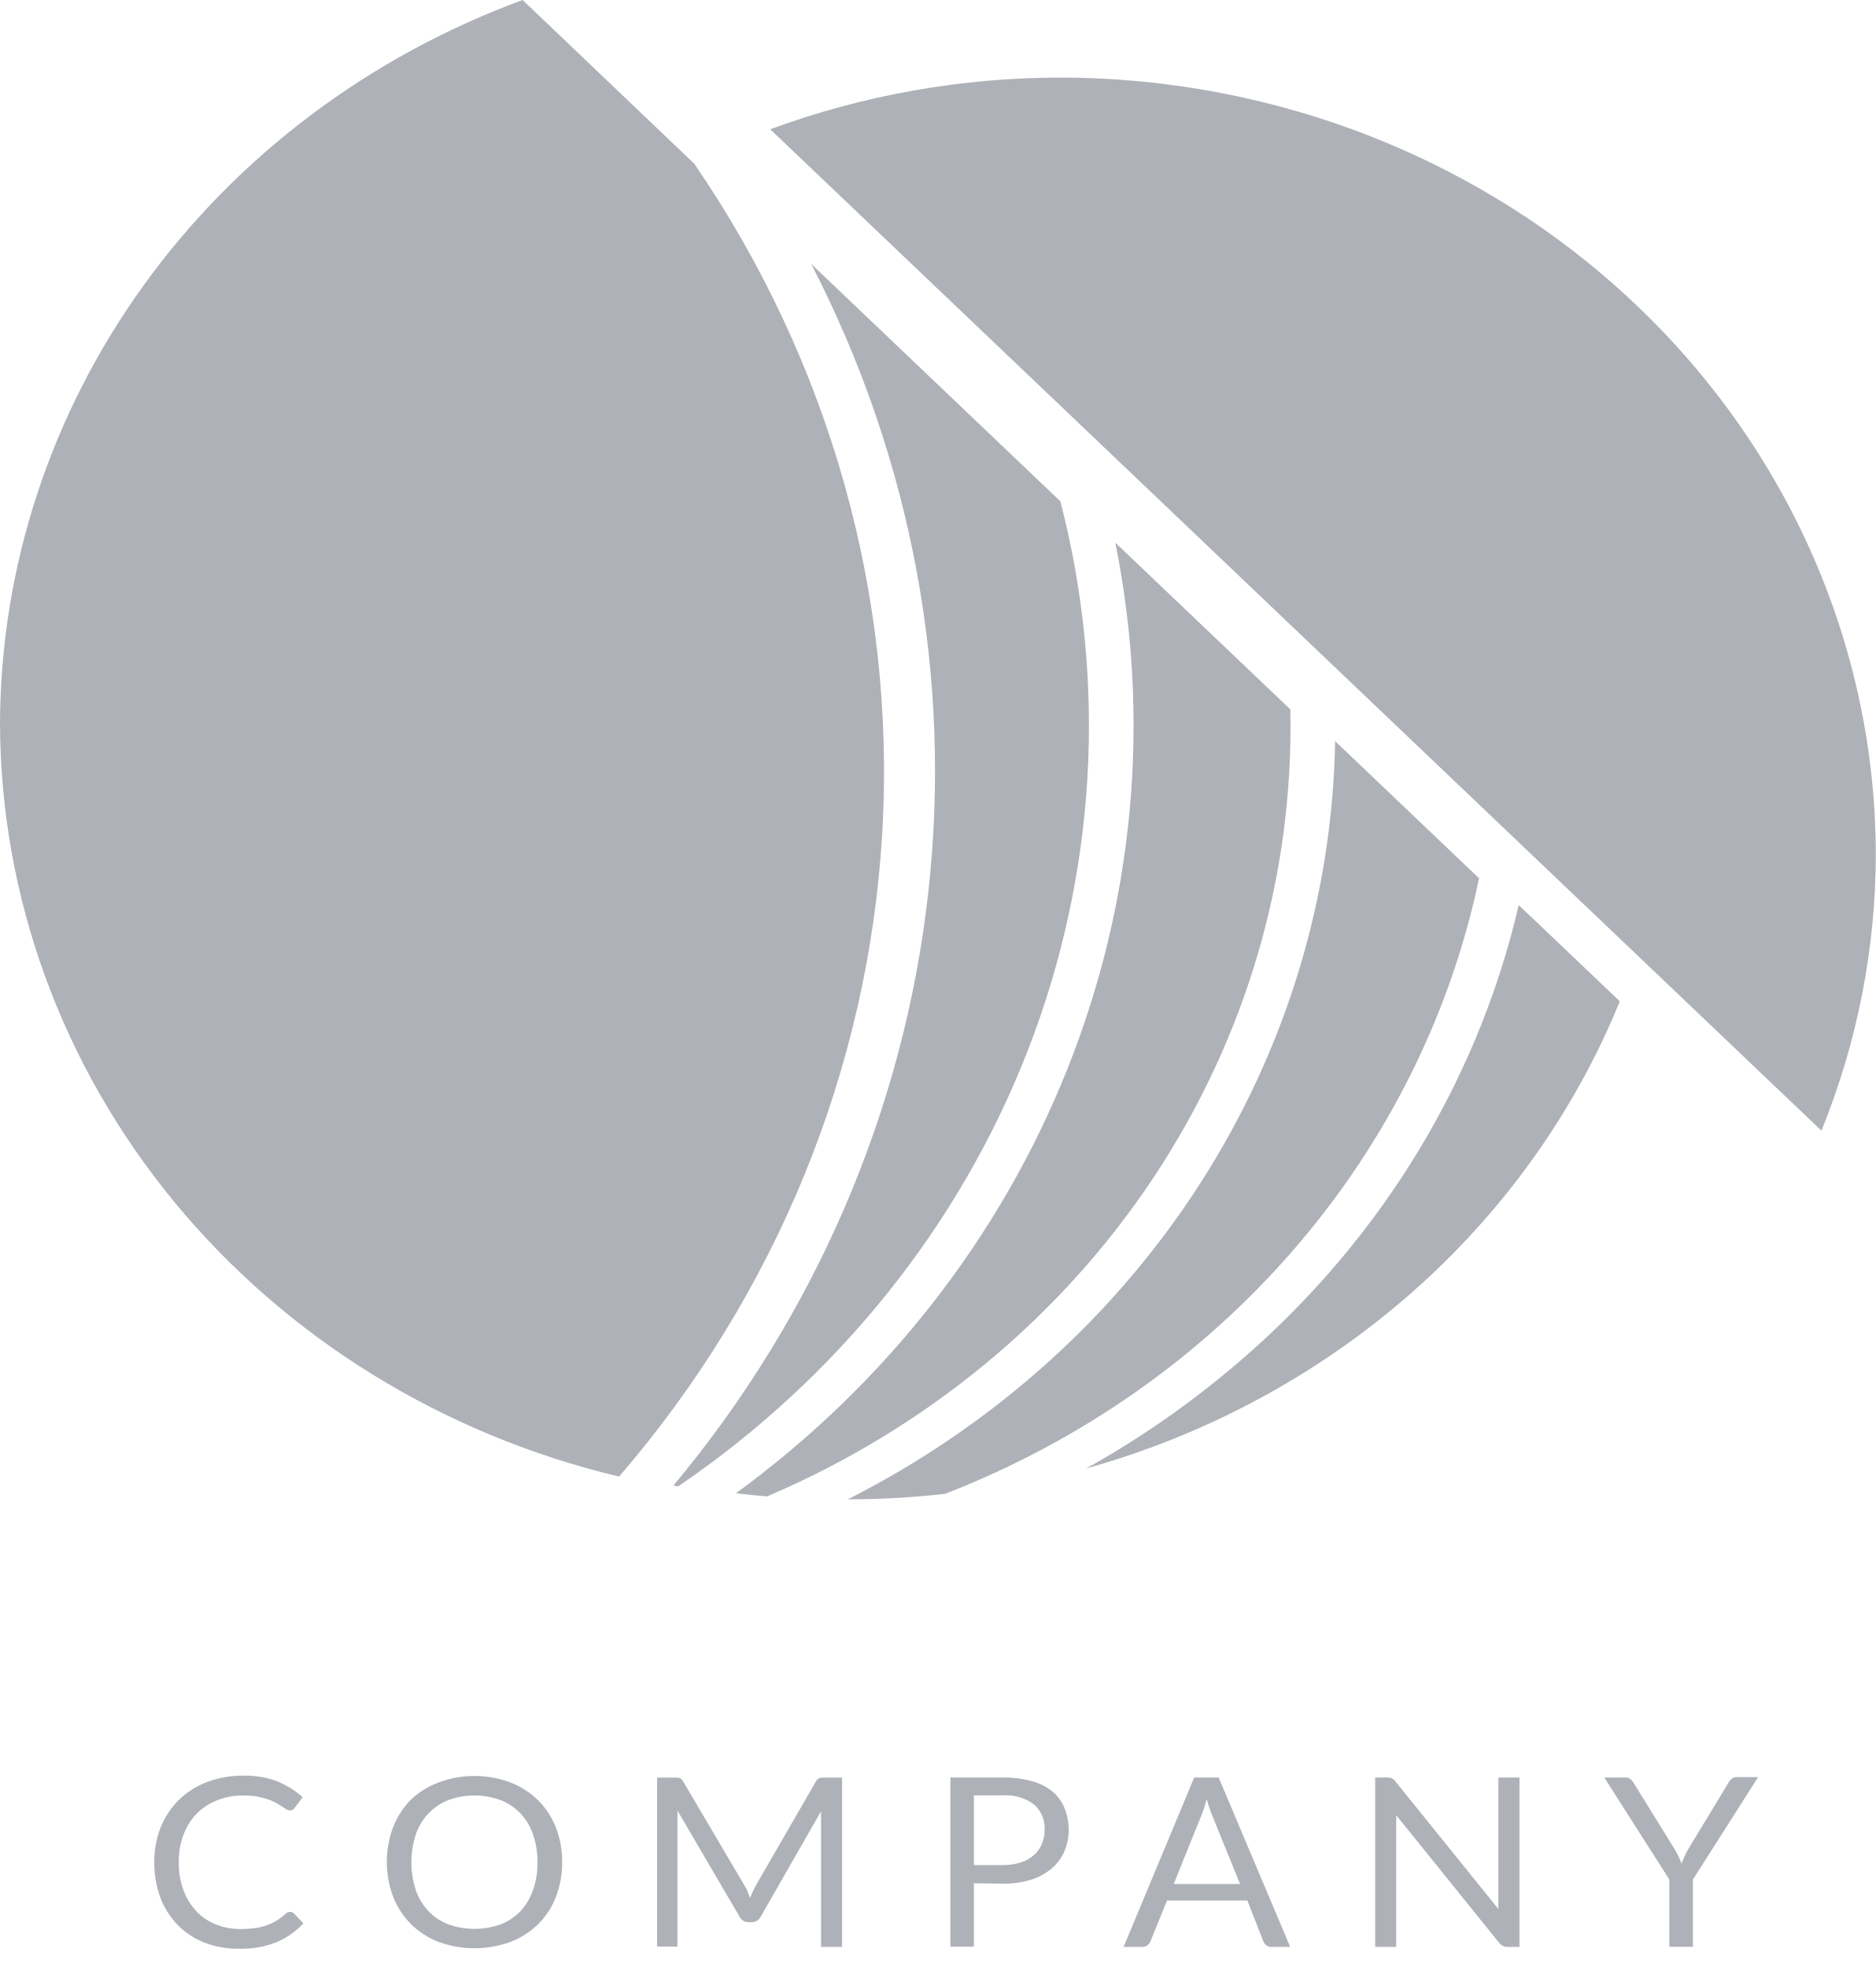
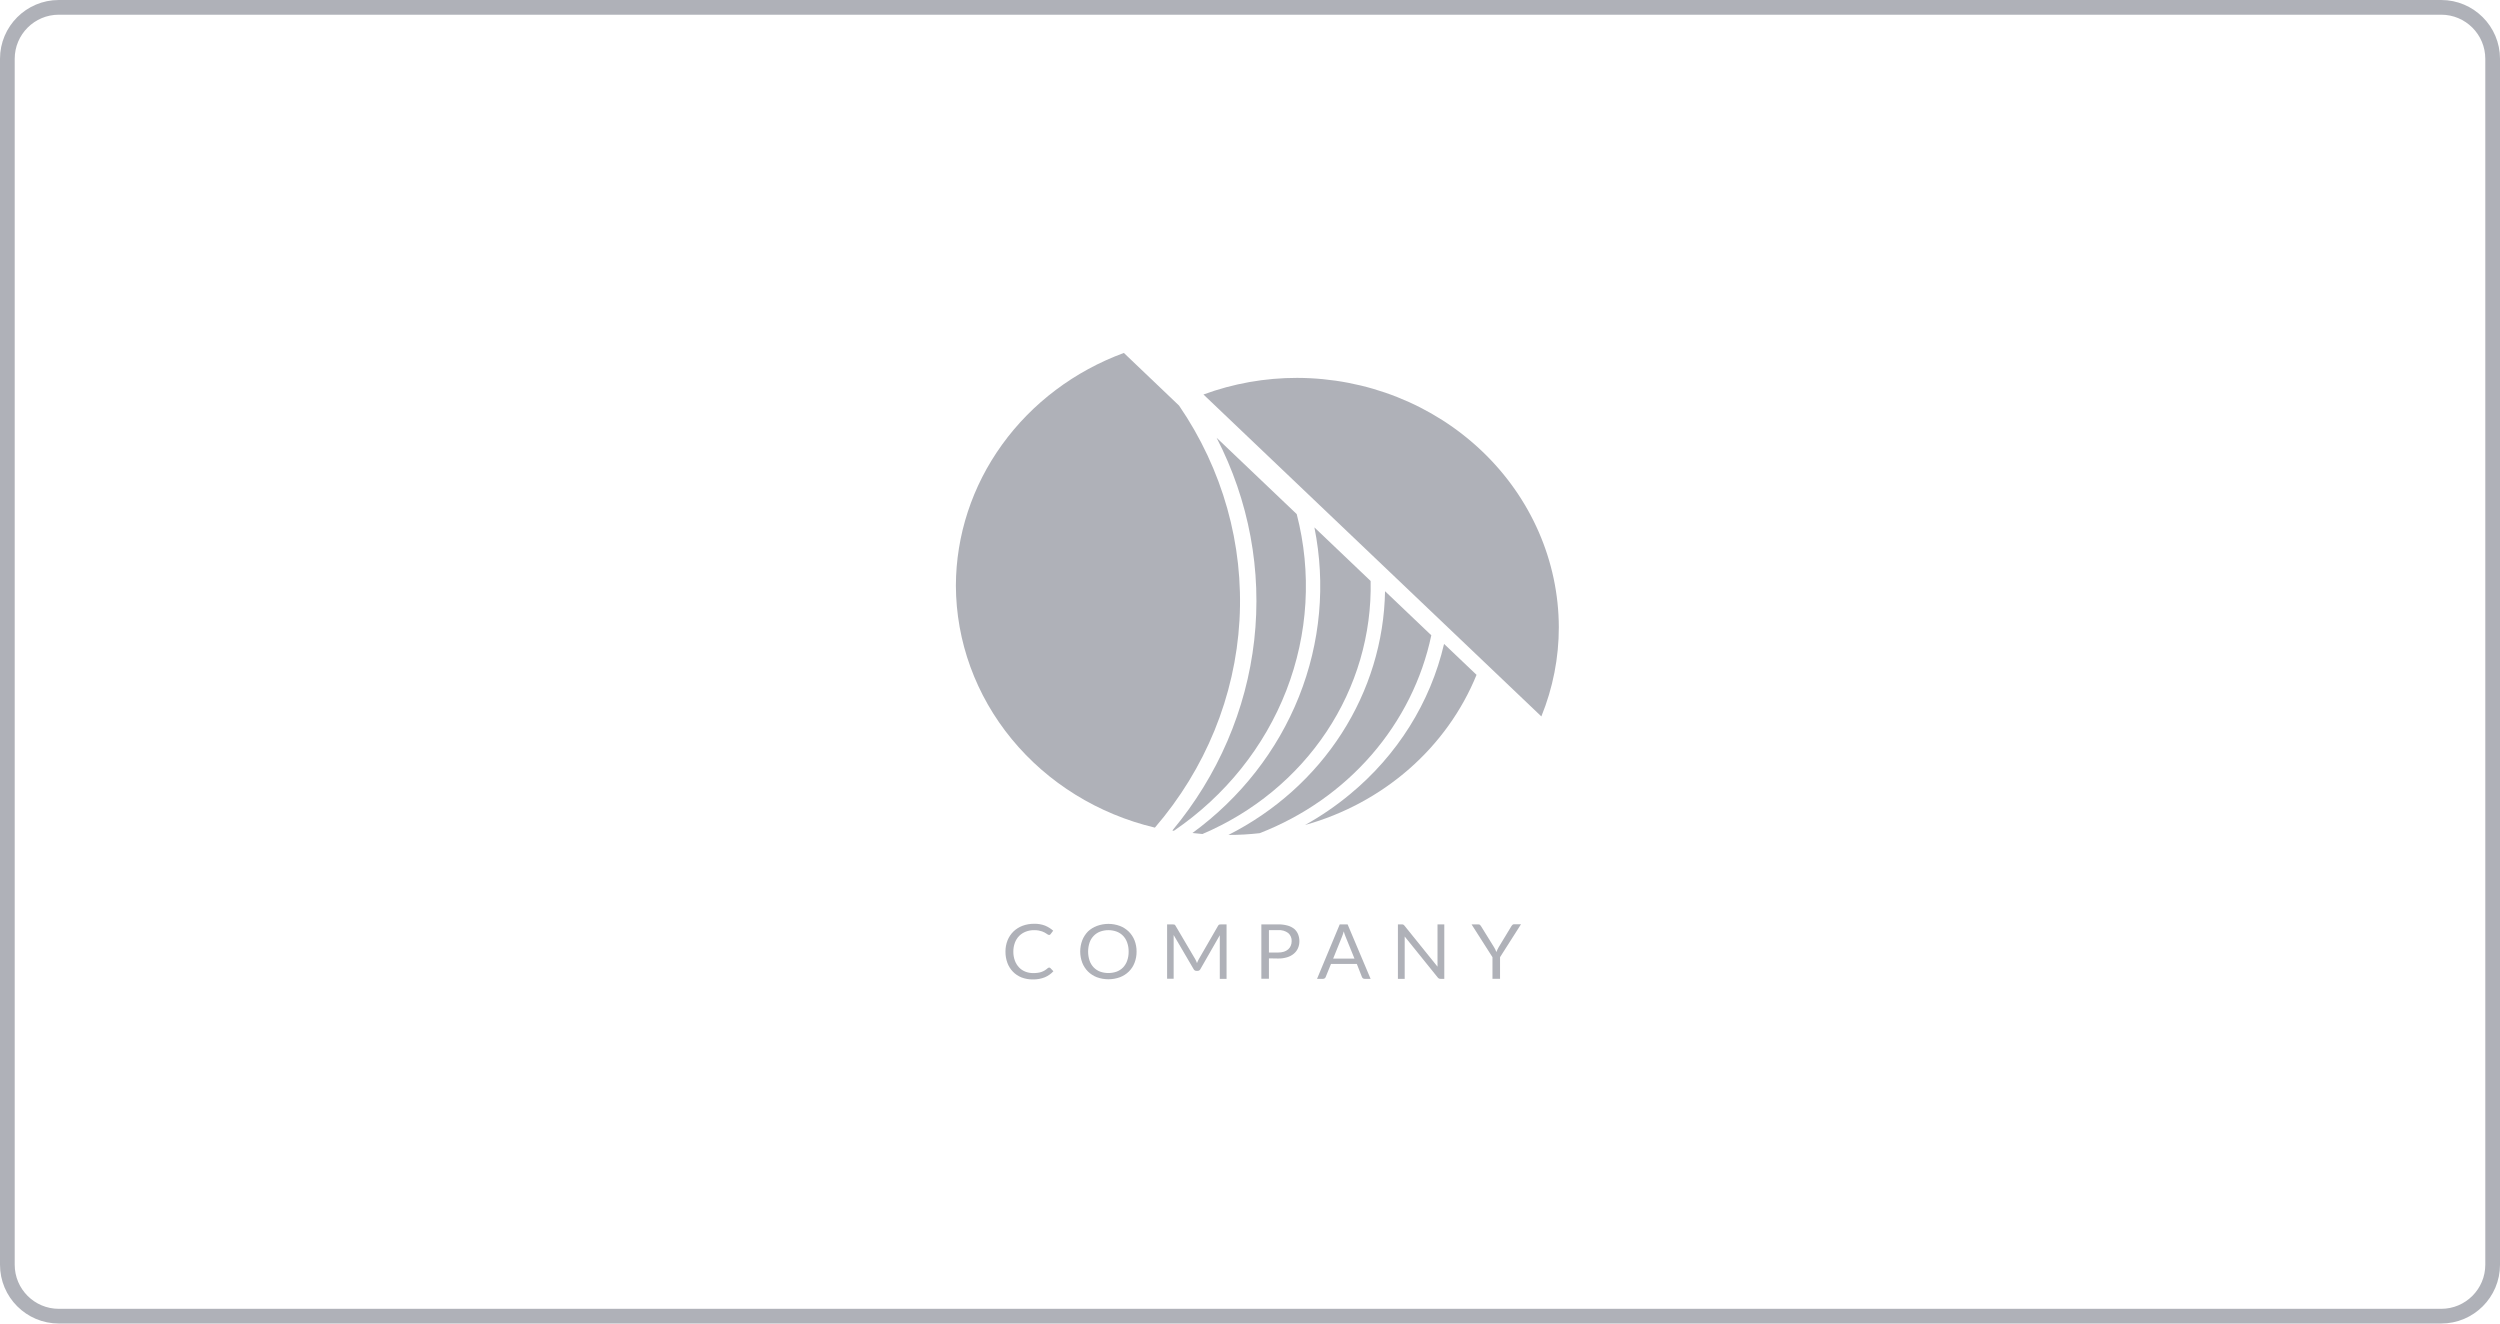
- <svg xmlns="http://www.w3.org/2000/svg" width="41" height="43" viewBox="0 0 41 43" fill="none">
-   <path d="M6.346 41.795C6.361 41.795 6.375 41.798 6.389 41.804C6.403 41.81 6.415 41.818 6.425 41.829L6.631 42.045C6.471 42.219 6.274 42.359 6.052 42.454C5.793 42.558 5.513 42.608 5.232 42.601C4.968 42.606 4.705 42.559 4.46 42.464C4.24 42.376 4.041 42.244 3.879 42.076C3.713 41.903 3.586 41.7 3.503 41.478C3.414 41.232 3.369 40.972 3.372 40.711C3.369 40.449 3.417 40.188 3.514 39.942C3.604 39.719 3.739 39.516 3.912 39.344C4.088 39.175 4.298 39.042 4.53 38.954C4.783 38.86 5.053 38.814 5.325 38.817C5.577 38.811 5.828 38.853 6.063 38.942C6.266 39.026 6.453 39.143 6.616 39.287L6.443 39.518C6.431 39.534 6.417 39.548 6.4 39.559C6.379 39.573 6.355 39.579 6.33 39.577C6.304 39.575 6.278 39.566 6.256 39.552L6.163 39.491L6.034 39.412C5.979 39.383 5.921 39.358 5.862 39.336C5.786 39.31 5.708 39.29 5.628 39.275C5.527 39.257 5.425 39.249 5.322 39.251C5.126 39.248 4.932 39.283 4.751 39.353C4.582 39.419 4.429 39.517 4.303 39.643C4.175 39.776 4.076 39.933 4.013 40.103C3.94 40.298 3.905 40.504 3.907 40.711C3.904 40.921 3.94 41.13 4.013 41.329C4.075 41.498 4.173 41.654 4.298 41.787C4.416 41.912 4.562 42.009 4.725 42.072C4.893 42.138 5.073 42.171 5.255 42.17C5.36 42.171 5.465 42.165 5.569 42.15C5.738 42.13 5.901 42.074 6.045 41.986C6.117 41.941 6.185 41.89 6.248 41.834C6.274 41.81 6.309 41.796 6.346 41.795Z" fill="#AFB1B8" />
-   <path d="M12.287 40.711C12.29 40.971 12.243 41.229 12.148 41.473C12.064 41.694 11.932 41.896 11.761 42.065C11.589 42.234 11.382 42.366 11.153 42.453C10.649 42.636 10.092 42.636 9.589 42.453C9.361 42.365 9.155 42.232 8.985 42.064C8.813 41.892 8.68 41.688 8.594 41.466C8.408 40.972 8.408 40.432 8.594 39.939C8.681 39.716 8.814 39.512 8.985 39.338C9.157 39.175 9.363 39.048 9.589 38.964C10.092 38.777 10.65 38.777 11.153 38.964C11.381 39.052 11.588 39.185 11.76 39.353C11.929 39.523 12.061 39.724 12.148 39.944C12.243 40.189 12.291 40.449 12.287 40.711ZM11.747 40.711C11.751 40.503 11.718 40.296 11.649 40.098C11.592 39.929 11.498 39.773 11.374 39.64C11.253 39.514 11.105 39.415 10.939 39.351C10.573 39.217 10.168 39.217 9.802 39.351C9.637 39.415 9.488 39.514 9.368 39.64C9.242 39.772 9.147 39.928 9.09 40.098C8.959 40.497 8.959 40.925 9.09 41.324C9.148 41.493 9.243 41.649 9.368 41.782C9.489 41.907 9.637 42.005 9.802 42.069C10.169 42.199 10.573 42.199 10.939 42.069C11.105 42.005 11.253 41.907 11.374 41.782C11.497 41.648 11.591 41.492 11.649 41.324C11.718 41.126 11.751 40.919 11.747 40.711Z" fill="#AFB1B8" />
-   <path d="M16.341 41.353L16.395 41.49C16.415 41.441 16.433 41.397 16.454 41.353C16.474 41.307 16.496 41.262 16.521 41.218L17.835 38.942C17.861 38.903 17.884 38.878 17.91 38.871C17.945 38.861 17.981 38.857 18.018 38.859H18.406V42.561H17.946V39.839C17.946 39.804 17.946 39.765 17.946 39.724C17.943 39.681 17.943 39.639 17.946 39.596L16.624 41.905C16.607 41.939 16.58 41.968 16.546 41.989C16.512 42.009 16.473 42.02 16.433 42.02H16.359C16.319 42.02 16.279 42.01 16.246 41.989C16.212 41.969 16.185 41.939 16.168 41.905L14.808 39.581C14.808 39.626 14.808 39.67 14.808 39.714C14.808 39.758 14.808 39.797 14.808 39.831V42.554H14.363V38.859H14.751C14.788 38.857 14.824 38.861 14.859 38.871C14.891 38.886 14.916 38.911 14.931 38.942L16.274 41.221C16.3 41.263 16.323 41.307 16.341 41.353Z" fill="#AFB1B8" />
-   <path d="M21.287 41.169V42.556H20.773V38.858H21.92C22.136 38.855 22.352 38.882 22.56 38.939C22.727 38.984 22.881 39.063 23.013 39.17C23.127 39.27 23.215 39.394 23.27 39.532C23.331 39.683 23.36 39.844 23.358 40.005C23.36 40.167 23.327 40.328 23.262 40.478C23.201 40.62 23.105 40.747 22.985 40.848C22.852 40.959 22.697 41.043 22.529 41.093C22.329 41.154 22.119 41.183 21.909 41.179L21.287 41.169ZM21.287 40.772H21.909C22.045 40.774 22.179 40.755 22.308 40.716C22.414 40.682 22.512 40.628 22.596 40.557C22.673 40.489 22.733 40.405 22.771 40.312C22.813 40.213 22.834 40.107 22.833 40C22.839 39.898 22.821 39.795 22.781 39.699C22.741 39.603 22.68 39.517 22.601 39.447C22.405 39.3 22.158 39.23 21.909 39.248H21.287V40.772Z" fill="#AFB1B8" />
-   <path d="M28.201 42.561H27.794C27.754 42.563 27.713 42.55 27.681 42.527C27.652 42.504 27.629 42.474 27.614 42.441L27.265 41.547H25.508L25.145 42.441C25.132 42.474 25.11 42.502 25.081 42.524C25.048 42.55 25.007 42.562 24.965 42.561H24.559L26.102 38.858H26.637L28.201 42.561ZM25.654 41.186H27.105L26.493 39.679C26.446 39.566 26.407 39.45 26.377 39.331L26.318 39.525C26.3 39.584 26.279 39.638 26.261 39.682L25.654 41.186Z" fill="#AFB1B8" />
-   <path d="M30.423 38.875C30.454 38.892 30.48 38.914 30.5 38.942L32.751 41.733C32.751 41.689 32.751 41.645 32.751 41.603C32.751 41.561 32.751 41.52 32.751 41.48V38.858H33.212V42.561H32.954C32.918 42.562 32.882 42.555 32.849 42.539C32.817 42.522 32.789 42.498 32.767 42.471L30.518 39.682C30.521 39.724 30.521 39.767 30.518 39.809C30.518 39.851 30.518 39.888 30.518 39.922V42.561H30.058V38.858H30.331C30.363 38.857 30.394 38.863 30.423 38.875Z" fill="#AFB1B8" />
-   <path d="M37.003 41.088V42.559H36.488V41.088L35.066 38.858H35.526C35.566 38.856 35.605 38.867 35.637 38.89C35.665 38.914 35.688 38.942 35.706 38.974L36.596 40.412C36.632 40.473 36.663 40.53 36.689 40.584C36.715 40.638 36.735 40.689 36.753 40.74L36.82 40.581C36.845 40.523 36.874 40.466 36.908 40.412L37.785 38.964C37.803 38.935 37.826 38.908 37.852 38.885C37.882 38.86 37.922 38.847 37.962 38.849H38.428L37.003 41.088Z" fill="#AFB1B8" />
-   <path d="M16.086 32.644C16.31 32.671 16.536 32.693 16.765 32.713C20.236 31.234 23.172 28.813 25.206 25.753C27.24 22.692 28.283 19.129 28.203 15.507L24.378 11.863C25.156 15.719 24.793 19.705 23.328 23.375C21.863 27.045 19.356 30.255 16.086 32.644Z" fill="#AFB1B8" />
-   <path d="M14.72 32.475L14.823 32.494C18.317 30.113 20.981 26.788 22.471 22.949C23.96 19.11 24.206 14.933 23.177 10.959L17.73 5.769C19.933 10.035 20.82 14.81 20.287 19.537C19.755 24.265 17.824 28.751 14.72 32.475Z" fill="#AFB1B8" />
-   <path d="M33.196 19.786C32.27 23.765 30.023 27.354 26.786 30.02C25.841 30.802 24.821 31.5 23.741 32.102C26.376 31.365 28.798 30.06 30.821 28.289C32.843 26.518 34.412 24.328 35.405 21.889L33.196 19.786Z" fill="#AFB1B8" />
-   <path d="M32.329 19.2L29.183 16.203C29.123 19.62 28.104 22.959 26.231 25.874C24.358 28.788 21.699 31.172 18.532 32.776H18.548C19.253 32.776 19.959 32.736 20.659 32.656C23.619 31.505 26.234 29.674 28.27 27.326C30.306 24.978 31.701 22.186 32.329 19.2Z" fill="#AFB1B8" />
-   <path d="M15.176 3.58L11.423 0C8.068 1.235 5.183 3.406 3.145 6.23C1.107 9.053 0.01 12.397 0 15.823H0C0.013 19.61 1.35 23.284 3.801 26.264C6.252 29.245 9.676 31.361 13.532 32.279C16.974 28.284 18.989 23.347 19.285 18.186C19.58 13.025 18.141 7.909 15.176 3.58Z" fill="#AFB1B8" />
-   <path d="M41 18.649C40.987 14.157 39.108 9.852 35.773 6.676C32.439 3.499 27.921 1.709 23.206 1.696C21.027 1.694 18.867 2.077 16.835 2.826L39.812 24.717C40.599 22.782 41.002 20.724 41 18.649Z" fill="#AFB1B8" />
+ <svg xmlns="http://www.w3.org/2000/svg" width="170" height="90" viewBox="0 0 170 90" fill="none">
+   <rect x="0.5" y="0.5" width="169" height="89" rx="3.5" stroke="#AFB1B8" />
+   <path d="M71.346 65.795C71.361 65.795 71.376 65.798 71.389 65.804C71.403 65.81 71.415 65.818 71.425 65.829L71.631 66.045C71.471 66.219 71.274 66.359 71.052 66.454C70.793 66.558 70.513 66.608 70.232 66.601C69.968 66.606 69.705 66.559 69.46 66.464C69.24 66.376 69.041 66.244 68.879 66.076C68.713 65.903 68.585 65.7 68.503 65.478C68.413 65.232 68.369 64.972 68.372 64.711C68.369 64.449 68.417 64.188 68.514 63.942C68.604 63.719 68.739 63.516 68.912 63.344C69.088 63.175 69.298 63.042 69.53 62.954C69.783 62.86 70.053 62.814 70.325 62.817C70.577 62.811 70.828 62.853 71.063 62.942C71.266 63.026 71.454 63.143 71.616 63.287L71.443 63.518C71.431 63.534 71.417 63.548 71.4 63.559C71.379 63.573 71.355 63.579 71.33 63.577C71.303 63.575 71.278 63.566 71.256 63.552L71.163 63.491L71.034 63.412C70.979 63.383 70.921 63.358 70.862 63.336C70.786 63.31 70.708 63.29 70.628 63.275C70.527 63.257 70.425 63.249 70.322 63.251C70.126 63.248 69.932 63.283 69.751 63.353C69.582 63.419 69.429 63.517 69.303 63.643C69.175 63.776 69.076 63.933 69.013 64.103C68.94 64.299 68.905 64.504 68.907 64.711C68.904 64.921 68.94 65.13 69.013 65.329C69.076 65.498 69.172 65.654 69.298 65.787C69.416 65.912 69.562 66.009 69.725 66.072C69.893 66.138 70.073 66.171 70.255 66.17C70.36 66.171 70.465 66.165 70.569 66.15C70.739 66.13 70.901 66.074 71.045 65.986C71.117 65.941 71.185 65.89 71.248 65.834C71.274 65.81 71.309 65.796 71.346 65.795Z" fill="#AFB1B8" />
+   <path d="M77.287 64.711C77.29 64.971 77.243 65.229 77.148 65.473C77.064 65.694 76.932 65.896 76.761 66.065C76.589 66.234 76.382 66.366 76.153 66.453C75.649 66.636 75.093 66.636 74.589 66.453C74.361 66.365 74.155 66.232 73.984 66.064C73.813 65.892 73.68 65.688 73.594 65.466C73.408 64.972 73.408 64.433 73.594 63.939C73.681 63.716 73.814 63.512 73.984 63.338C74.157 63.175 74.363 63.048 74.589 62.964C75.092 62.777 75.65 62.777 76.153 62.964C76.381 63.052 76.588 63.185 76.76 63.353C76.929 63.523 77.061 63.724 77.148 63.944C77.243 64.189 77.291 64.449 77.287 64.711ZM76.747 64.711C76.751 64.503 76.718 64.296 76.649 64.098C76.592 63.929 76.498 63.773 76.374 63.64C76.253 63.514 76.105 63.415 75.939 63.351C75.573 63.217 75.168 63.217 74.802 63.351C74.637 63.415 74.488 63.514 74.368 63.64C74.242 63.772 74.147 63.928 74.09 64.098C73.959 64.497 73.959 64.925 74.09 65.323C74.148 65.493 74.243 65.649 74.368 65.782C74.489 65.907 74.637 66.005 74.802 66.069C75.169 66.199 75.573 66.199 75.939 66.069C76.105 66.005 76.253 65.907 76.374 65.782C76.497 65.648 76.591 65.493 76.649 65.323C76.718 65.126 76.751 64.919 76.747 64.711Z" fill="#AFB1B8" />
+   <path d="M81.341 65.353L81.395 65.49C81.415 65.441 81.433 65.397 81.454 65.353C81.474 65.307 81.496 65.262 81.521 65.218L82.835 62.942C82.861 62.903 82.884 62.878 82.91 62.871C82.945 62.861 82.981 62.857 83.018 62.859H83.406V66.561H82.946V63.839C82.946 63.804 82.946 63.765 82.946 63.724C82.943 63.681 82.943 63.639 82.946 63.596L81.624 65.905C81.607 65.939 81.58 65.968 81.546 65.989C81.513 66.009 81.473 66.02 81.433 66.02H81.359C81.319 66.02 81.279 66.01 81.246 65.989C81.212 65.969 81.185 65.939 81.168 65.905L79.808 63.581C79.808 63.626 79.808 63.67 79.808 63.714C79.808 63.758 79.808 63.797 79.808 63.831V66.554H79.363V62.859H79.751C79.788 62.857 79.824 62.861 79.859 62.871C79.891 62.886 79.916 62.911 79.931 62.942L81.274 65.221C81.3 65.263 81.323 65.307 81.341 65.353Z" fill="#AFB1B8" />
+   <path d="M86.287 65.169V66.556H85.772V62.858H86.92C87.136 62.855 87.352 62.882 87.56 62.939C87.727 62.984 87.881 63.063 88.013 63.17C88.127 63.27 88.215 63.394 88.27 63.532C88.331 63.683 88.36 63.844 88.358 64.005C88.36 64.168 88.327 64.328 88.262 64.478C88.201 64.62 88.105 64.747 87.984 64.848C87.853 64.96 87.697 65.043 87.529 65.093C87.329 65.154 87.12 65.183 86.909 65.179L86.287 65.169ZM86.287 64.772H86.909C87.045 64.774 87.179 64.755 87.308 64.716C87.414 64.682 87.512 64.628 87.596 64.557C87.673 64.489 87.733 64.405 87.771 64.312C87.813 64.213 87.834 64.107 87.833 64C87.839 63.898 87.821 63.795 87.781 63.699C87.741 63.603 87.68 63.517 87.601 63.447C87.405 63.3 87.158 63.23 86.909 63.248H86.287V64.772Z" fill="#AFB1B8" />
+   <path d="M93.201 66.561H92.794C92.754 66.563 92.713 66.55 92.681 66.527C92.652 66.504 92.629 66.474 92.614 66.441L92.264 65.547H90.508L90.145 66.441C90.132 66.474 90.109 66.502 90.081 66.524C90.048 66.549 90.007 66.562 89.965 66.561H89.559L91.102 62.858H91.637L93.201 66.561ZM90.654 65.186H92.105L91.493 63.679C91.446 63.566 91.407 63.45 91.377 63.331L91.318 63.525C91.3 63.584 91.279 63.638 91.261 63.682L90.654 65.186Z" fill="#AFB1B8" />
+   <path d="M95.423 62.875C95.454 62.892 95.481 62.914 95.501 62.942L97.751 65.733C97.751 65.689 97.751 65.645 97.751 65.603C97.751 65.561 97.751 65.52 97.751 65.48V62.858H98.212V66.561H97.954C97.918 66.562 97.882 66.555 97.849 66.539C97.817 66.522 97.789 66.498 97.767 66.471L95.519 63.682C95.521 63.724 95.521 63.767 95.519 63.809C95.519 63.851 95.519 63.888 95.519 63.922V66.561H95.058V62.858H95.331C95.363 62.857 95.394 62.863 95.423 62.875Z" fill="#AFB1B8" />
+   <path d="M102.003 65.088V66.559H101.488V65.088L100.066 62.858H100.526C100.566 62.856 100.605 62.867 100.637 62.89C100.665 62.914 100.688 62.942 100.706 62.974L101.596 64.412C101.632 64.473 101.663 64.53 101.689 64.584C101.715 64.638 101.735 64.689 101.753 64.74L101.82 64.581C101.845 64.523 101.874 64.466 101.908 64.412L102.785 62.964C102.803 62.935 102.826 62.908 102.852 62.885C102.882 62.86 102.922 62.847 102.962 62.849H103.428L102.003 65.088Z" fill="#AFB1B8" />
+   <path d="M81.086 56.644C81.31 56.671 81.536 56.693 81.765 56.713C85.236 55.234 88.172 52.813 90.206 49.753C92.24 46.692 93.283 43.129 93.203 39.507L89.379 35.863C90.156 39.719 89.793 43.705 88.328 47.375C86.863 51.045 84.356 54.255 81.086 56.644Z" fill="#AFB1B8" />
+   <path d="M79.72 56.475L79.823 56.494C83.317 54.113 85.981 50.788 87.471 46.949C88.96 43.11 89.206 38.933 88.177 34.959L82.73 29.769C84.933 34.035 85.82 38.81 85.287 43.537C84.755 48.265 82.824 52.751 79.72 56.475Z" fill="#AFB1B8" />
+   <path d="M98.196 43.786C97.27 47.765 95.022 51.354 91.786 54.02C90.841 54.802 89.821 55.5 88.741 56.102C91.376 55.365 93.798 54.06 95.821 52.289C97.843 50.518 99.412 48.328 100.405 45.889L98.196 43.786Z" fill="#AFB1B8" />
+   <path d="M97.329 43.2L94.183 40.203C94.123 43.62 93.104 46.959 91.231 49.874C89.358 52.788 86.699 55.172 83.532 56.776H83.548C84.253 56.776 84.959 56.736 85.659 56.656C88.619 55.505 91.234 53.674 93.27 51.326C95.306 48.978 96.701 46.187 97.329 43.2Z" fill="#AFB1B8" />
+   <path d="M80.176 27.58L76.423 24C73.068 25.235 70.183 27.406 68.145 30.23C66.106 33.053 65.01 36.397 65 39.823V39.823C65.013 43.61 66.35 47.284 68.801 50.264C71.252 53.245 74.676 55.361 78.532 56.279C81.974 52.284 83.989 47.347 84.285 42.186C84.58 37.025 83.141 31.909 80.176 27.58Z" fill="#AFB1B8" />
+   <path d="M106 42.649C105.987 38.157 104.108 33.852 100.773 30.676C97.439 27.499 92.921 25.709 88.206 25.696C86.027 25.694 83.867 26.077 81.835 26.826L104.812 48.717C105.599 46.782 106.002 44.724 106 42.649Z" fill="#AFB1B8" />
</svg>
